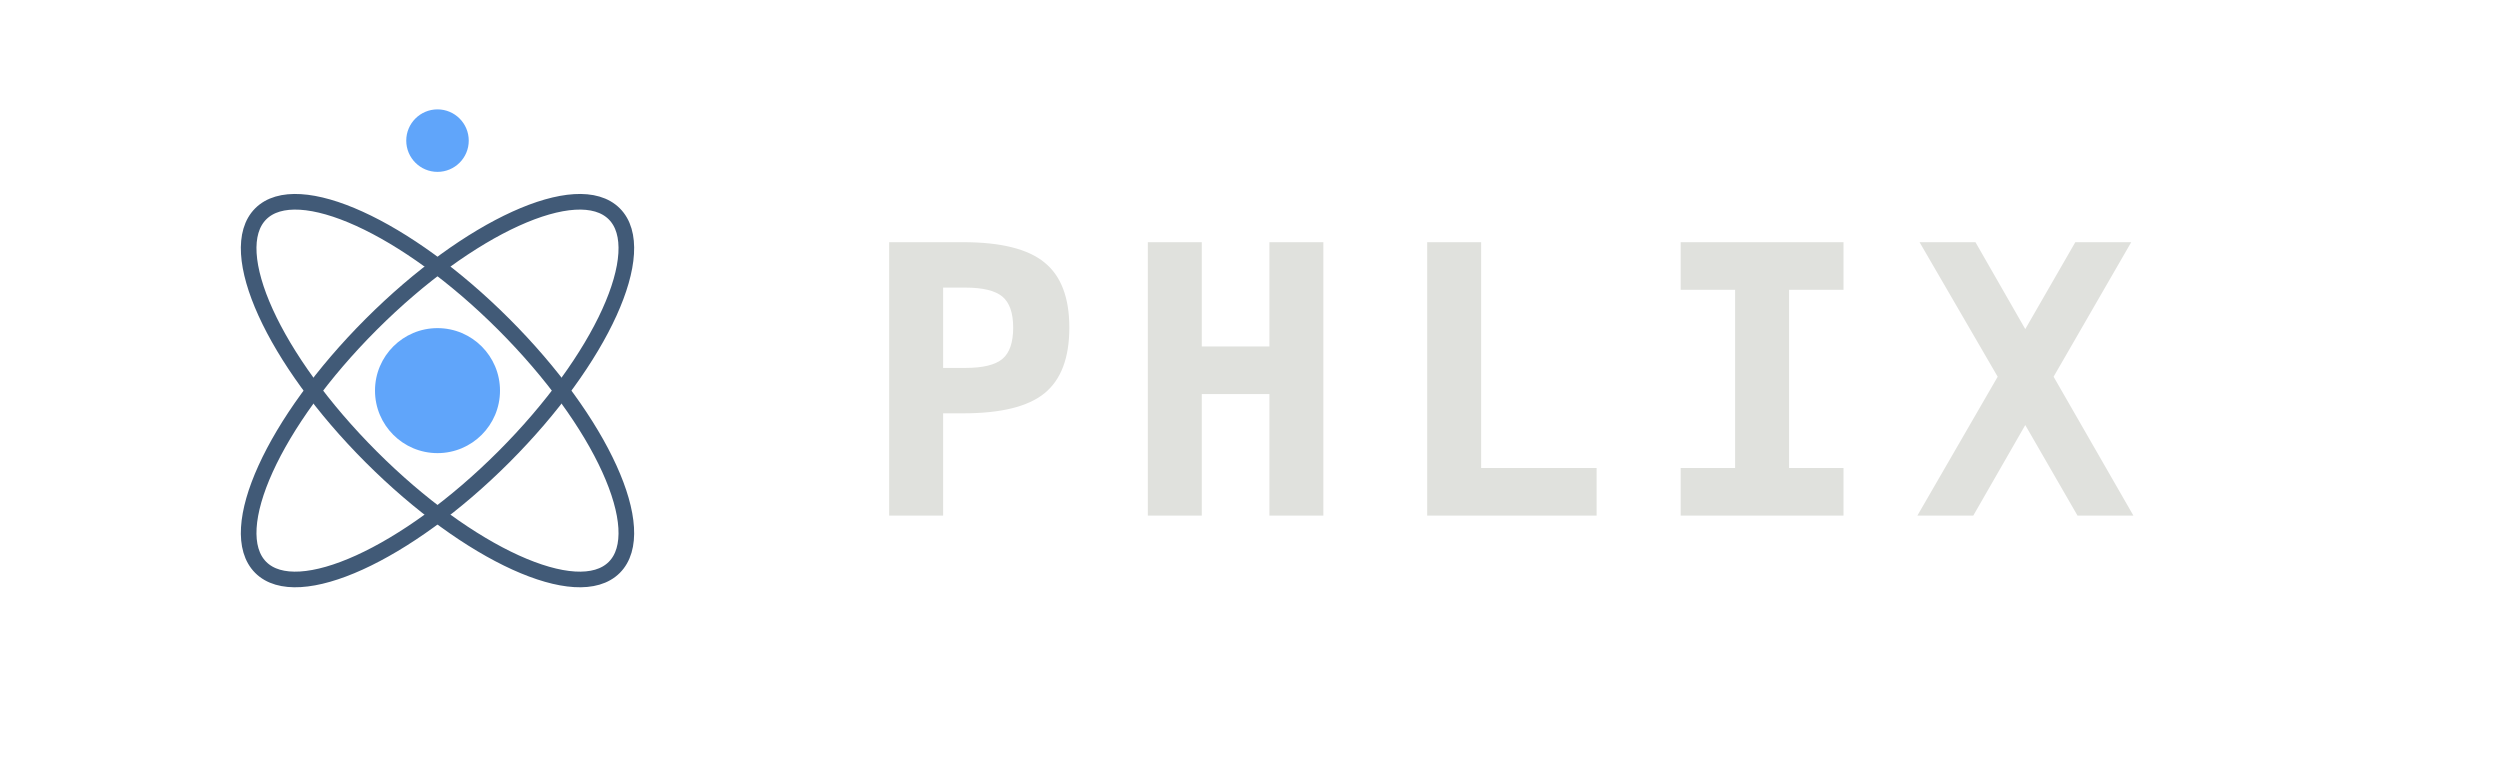
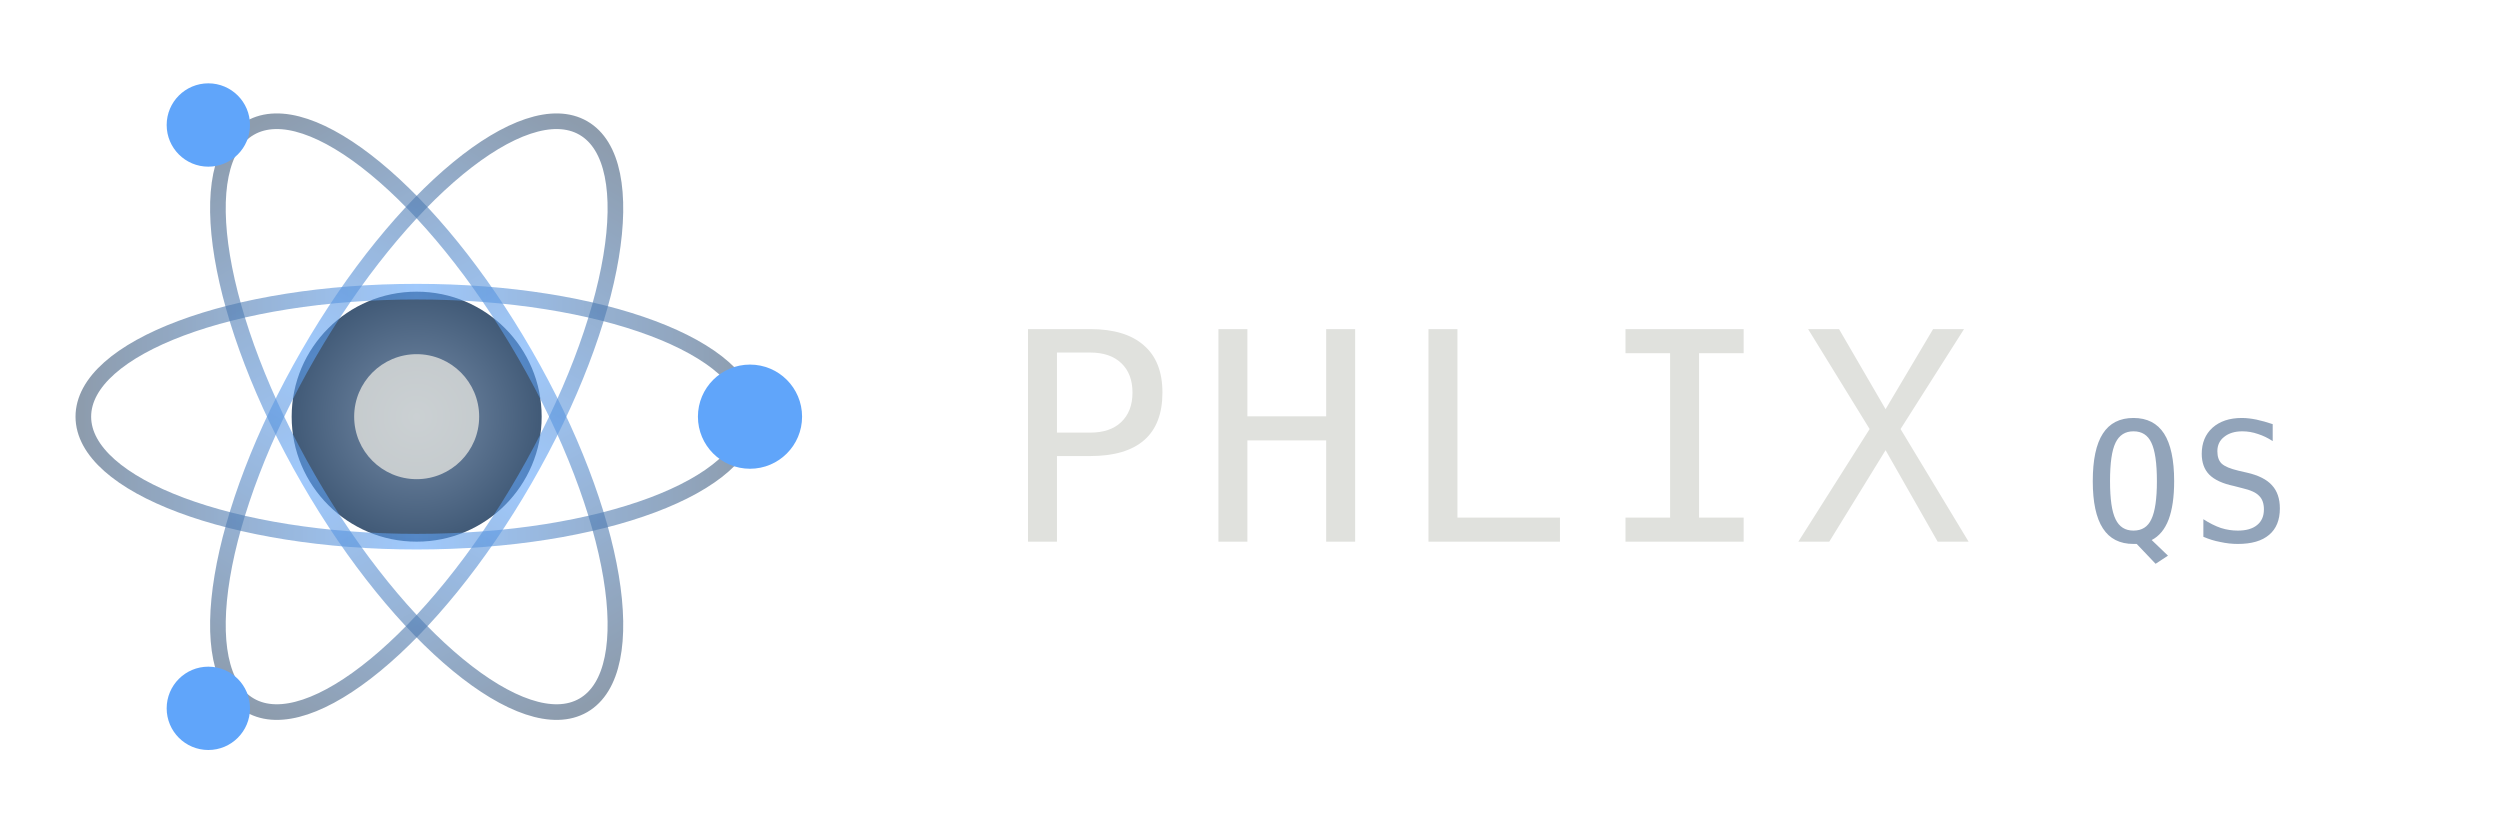
- <svg xmlns="http://www.w3.org/2000/svg" viewBox="0 0 160 50" width="160" height="50">
+ <svg xmlns="http://www.w3.org/2000/svg" viewBox="0 0 120 40" fill="none">
  <defs>
-     <linearGradient id="phlixGrad" x1="0%" y1="0%" x2="100%" y2="0%">
-       <stop offset="0%" stop-color="#778da9" />
-       <stop offset="100%" stop-color="#60a5fa" />
+     <linearGradient id="orbital-grad" x1="0%" y1="0%" x2="100%" y2="0%">
+       <stop offset="0%" stop-color="#415A77" />
+       <stop offset="50%" stop-color="#60A5FA" />
+       <stop offset="100%" stop-color="#415A77" />
    </linearGradient>
+     <radialGradient id="nucleus-grad" cx="50%" cy="50%" r="50%">
+       <stop offset="0%" stop-color="#778DA9" />
+       <stop offset="100%" stop-color="#415A77" />
+     </radialGradient>
  </defs>
-   <g transform="translate(8, 5)">
-     <ellipse cx="20" cy="20" rx="16" ry="6" fill="none" stroke="#415a77" stroke-width="1" transform="rotate(-45 20 20)" />
-     <ellipse cx="20" cy="20" rx="16" ry="6" fill="none" stroke="#415a77" stroke-width="1" transform="rotate(45 20 20)" />
-     <circle cx="20" cy="20" r="4" fill="#60a5fa" />
-     <circle cx="20" cy="4" r="2" fill="#60a5fa">
-       <animateTransform attributeName="transform" type="rotate" from="0 20 20" to="360 20 20" dur="6s" repeatCount="indefinite" />
-     </circle>
-   </g>
-   <text x="55" y="33" font-family="'IBM Plex Mono', 'Consolas', monospace" font-size="24" font-weight="700" fill="#e0e1dd" letter-spacing="0.1em">PHLIX</text>
+   <circle cx="20" cy="20" r="6" fill="url(#nucleus-grad)" />
+   <circle cx="20" cy="20" r="3" fill="#E0E1DD" opacity="0.8" />
+   <ellipse cx="20" cy="20" rx="16" ry="6" stroke="url(#orbital-grad)" stroke-width="0.75" fill="none" opacity="0.6" />
+   <ellipse cx="20" cy="20" rx="16" ry="6" stroke="url(#orbital-grad)" stroke-width="0.75" fill="none" opacity="0.6" transform="rotate(60 20 20)" />
+   <ellipse cx="20" cy="20" rx="16" ry="6" stroke="url(#orbital-grad)" stroke-width="0.75" fill="none" opacity="0.6" transform="rotate(-60 20 20)" />
+   <circle cx="36" cy="20" r="2.5" fill="#60A5FA">
+     <animate attributeName="opacity" values="1;0.5;1" dur="2s" repeatCount="indefinite" />
+   </circle>
+   <circle cx="10" cy="6" r="2" fill="#60A5FA">
+     <animate attributeName="opacity" values="0.5;1;0.5" dur="2s" repeatCount="indefinite" />
+   </circle>
+   <circle cx="10" cy="34" r="2" fill="#60A5FA">
+     <animate attributeName="opacity" values="0.7;0.4;0.7" dur="2s" repeatCount="indefinite" />
+   </circle>
+   <text x="48" y="26" font-family="'IBM Plex Mono', monospace" font-size="14" font-weight="500" fill="#E0E1DD" letter-spacing="0.08em">PHLIX</text>
+   <text x="100" y="26" font-family="'IBM Plex Mono', monospace" font-size="8" fill="#778DA9" letter-spacing="0.04em" opacity="0.8">QS</text>
</svg>
